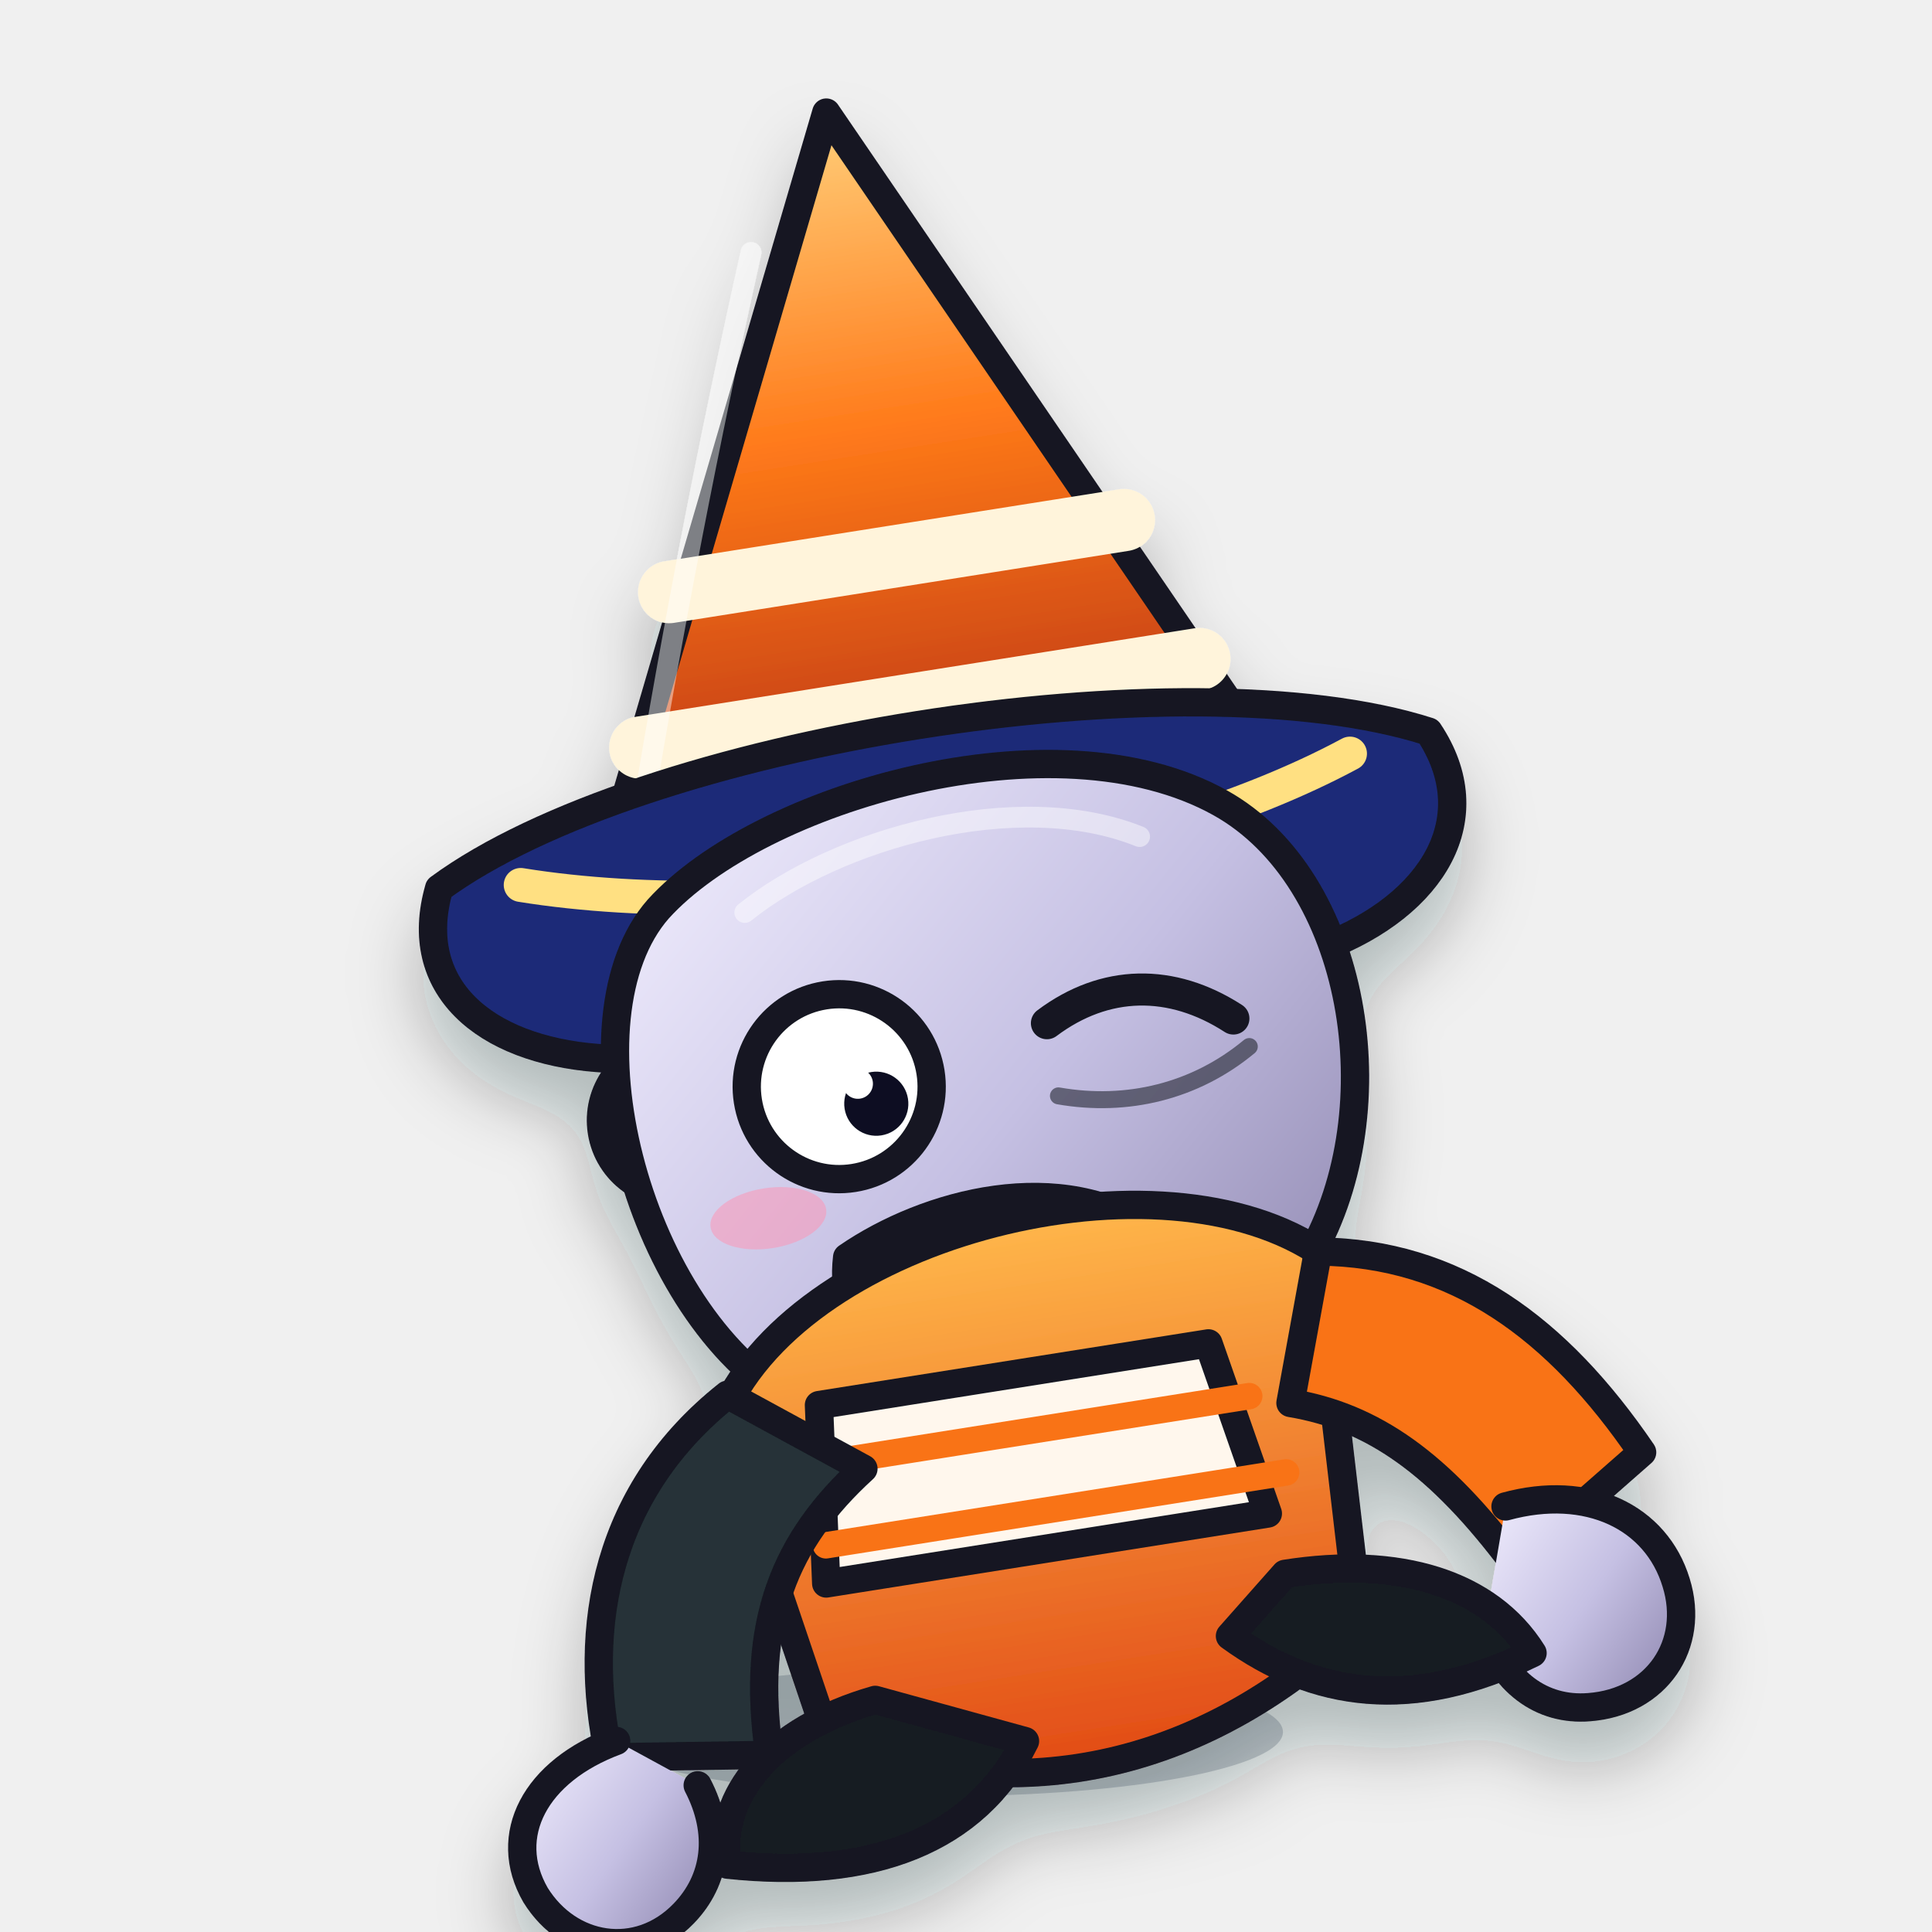
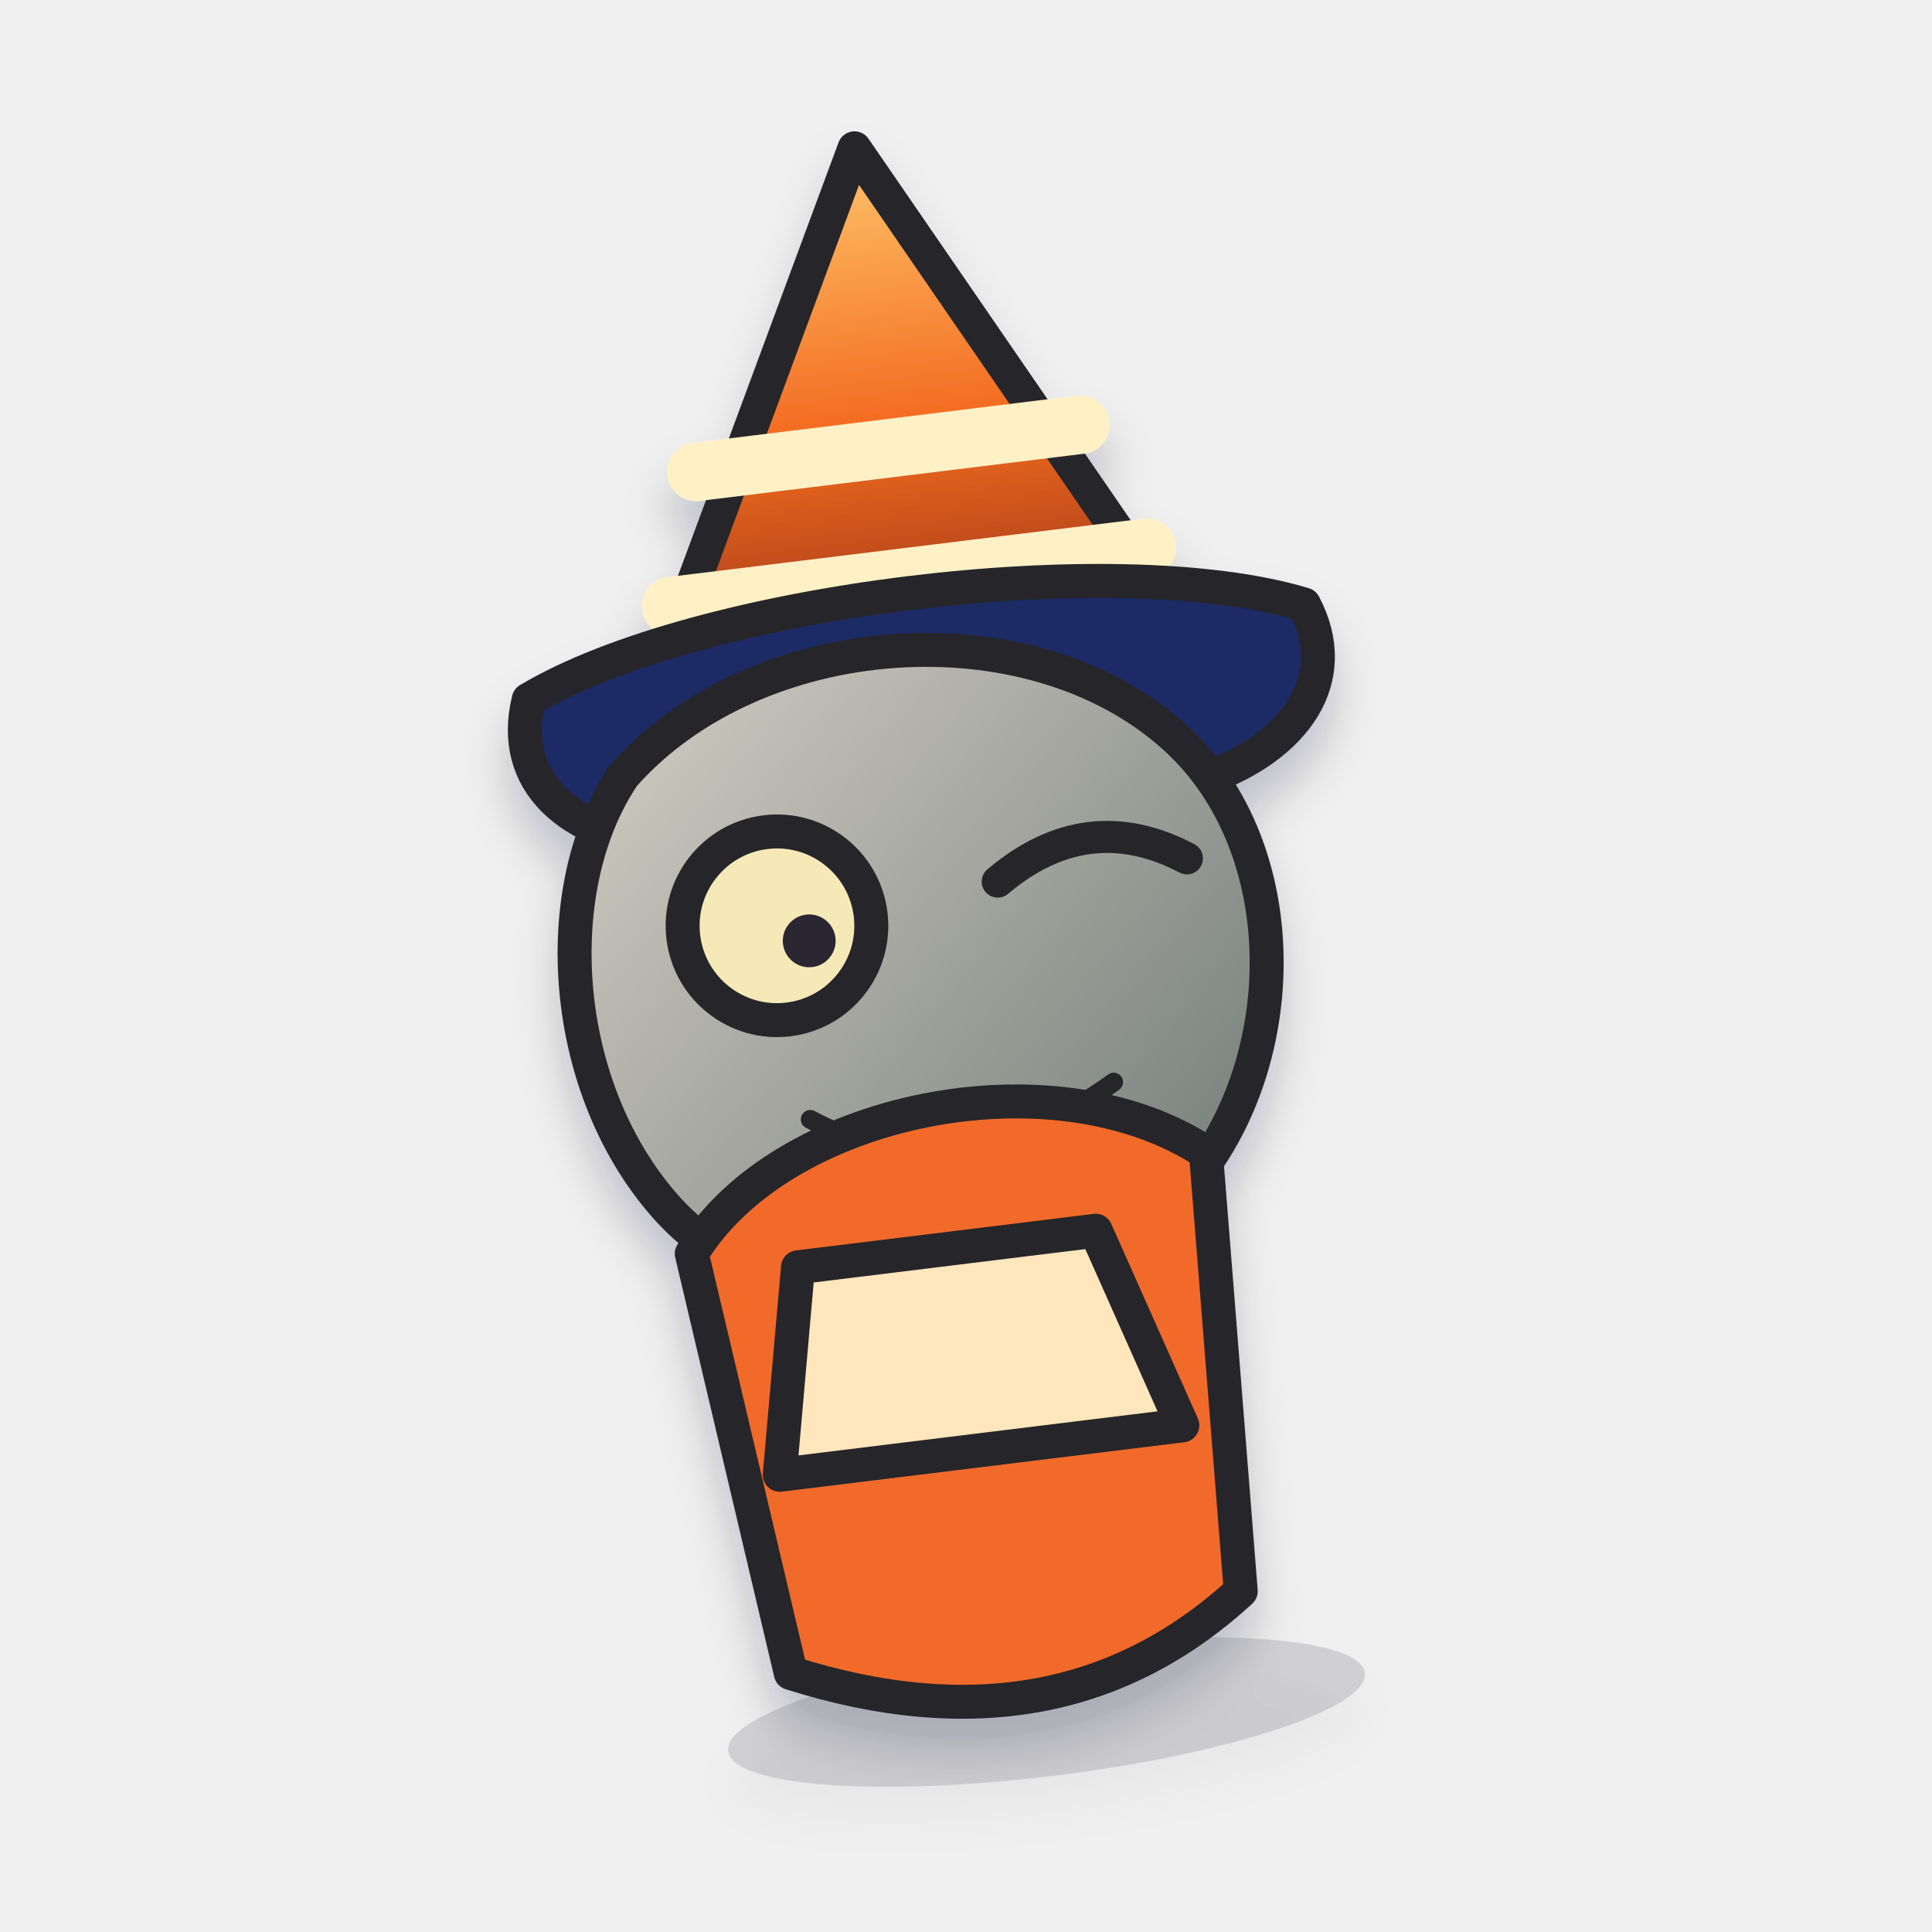
- <svg xmlns="http://www.w3.org/2000/svg" viewBox="0 0 1024 1024" role="img" aria-label="路障僵屍姿勢差異版" class="chibi-no-bg premium-detail official-distinct-zombie">
+ <svg xmlns="http://www.w3.org/2000/svg" viewBox="0 0 1024 1024" role="img" aria-label="cone" class="storybook-card-style v5-no-bg premium-detail">
  <defs>
-     <linearGradient id="skin" x1="0" y1="0" x2="1" y2="1">
-       <stop offset="0" stop-color="#f3f0ff" />
-       <stop offset=".52" stop-color="#c5c0e3" />
-       <stop offset="1" stop-color="#8981aa" />
+     <linearGradient id="gGreen" x1="0" y1="0" x2="1" y2="1">
+       <stop offset="0" stop-color="#c9e96b" />
+       <stop offset=".55" stop-color="#71b94d" />
+       <stop offset="1" stop-color="#2f6f38" />
    </linearGradient>
-     <linearGradient id="cone" x1="0" y1="0" x2="0" y2="1">
-       <stop offset="0" stop-color="#ffce79" />
-       <stop offset=".45" stop-color="#ff7a1a" />
-       <stop offset="1" stop-color="#b83212" />
+     <linearGradient id="gDarkGreen" x1="0" y1="0" x2="1" y2="1">
+       <stop offset="0" stop-color="#4a9b5a" />
+       <stop offset="1" stop-color="#1e4e32" />
    </linearGradient>
-     <linearGradient id="bucket" x1="0" y1="0" x2="1" y2="1">
-       <stop offset="0" stop-color="#ffffff" />
-       <stop offset=".22" stop-color="#dce8f7" />
-       <stop offset=".52" stop-color="#8294a7" />
-       <stop offset=".82" stop-color="#465363" />
-       <stop offset="1" stop-color="#1f2937" />
+     <linearGradient id="gYellow" x1="0" y1="0" x2="1" y2="1">
+       <stop offset="0" stop-color="#fff08b" />
+       <stop offset="1" stop-color="#d6a43b" />
    </linearGradient>
-     <linearGradient id="orangeSuit" x1="0" y1="0" x2="0" y2="1">
-       <stop offset="0" stop-color="#ffb74a" />
-       <stop offset="1" stop-color="#e24b16" />
+     <linearGradient id="gBrown" x1="0" y1="0" x2="1" y2="1">
+       <stop offset="0" stop-color="#c78b54" />
+       <stop offset="1" stop-color="#6f4028" />
    </linearGradient>
-     <linearGradient id="steelSuit" x1="0" y1="0" x2="0" y2="1">
-       <stop offset="0" stop-color="#7dd3fc" />
-       <stop offset="1" stop-color="#1e3a8a" />
+     <linearGradient id="gRed" x1="0" y1="0" x2="1" y2="1">
+       <stop offset="0" stop-color="#ffcf4c" />
+       <stop offset=".45" stop-color="#df4a42" />
+       <stop offset="1" stop-color="#7a2730" />
+     </linearGradient>
+     <linearGradient id="gZombie" x1="0" y1="0" x2="1" y2="1">
+       <stop offset="0" stop-color="#d4d0c6" />
+       <stop offset="1" stop-color="#6e7773" />
+     </linearGradient>
+     <linearGradient id="gCone" x1="0" y1="0" x2="0" y2="1">
+       <stop offset="0" stop-color="#ffc46a" />
+       <stop offset=".55" stop-color="#f36b21" />
+       <stop offset="1" stop-color="#9d3718" />
+     </linearGradient>
+     <linearGradient id="gMetal" x1="0" y1="0" x2="1" y2="1">
+       <stop offset="0" stop-color="#f1f5f9" />
+       <stop offset=".52" stop-color="#7d8997" />
+       <stop offset="1" stop-color="#2f3742" />
    </linearGradient>
    <filter id="shadow" x="-40%" y="-40%" width="180%" height="180%">
-       <feDropShadow dx="0" dy="24" stdDeviation="18" flood-color="#111827" flood-opacity=".26" />
+       <feDropShadow dx="0" dy="18" stdDeviation="12" flood-color="#111827" flood-opacity=".2" />
    </filter>
-     <style>.line{stroke:#141821;stroke-width:15;stroke-linecap:round;stroke-linejoin:round}.thin{stroke:#141821;stroke-width:8;stroke-linecap:round;stroke-linejoin:round}.soft{stroke:#fff;stroke-width:11;stroke-linecap:round;opacity:.45}.bob{animation:bob 1.8s ease-in-out infinite alternate;transform-origin:512px 720px}@keyframes bob{from{transform:translateY(7px)}to{transform:translateY(-8px)}}</style>
+     <style>.line{stroke:#27252a;stroke-width:18;stroke-linecap:round;stroke-linejoin:round}.thin{stroke:#27252a;stroke-width:10;stroke-linecap:round;stroke-linejoin:round}.soft{stroke:#fff7e8;stroke-width:12;stroke-linecap:round;opacity:.38}.bob{animation:bob 2s ease-in-out infinite alternate;transform-origin:512px 780px}.run{animation:run 1.25s ease-in-out infinite alternate;transform-origin:512px 780px}.blink{animation:blink 3.5s infinite;transform-origin:center}@keyframes bob{from{transform:translateY(7px)}to{transform:translateY(-7px)}}@keyframes run{from{transform:translate(-6px,5px) rotate(-3deg)}to{transform:translate(7px,-6px) rotate(3deg)}}@keyframes blink{0%,92%,100%{transform:scaleY(1)}95%{transform:scaleY(.12)}} </style>
  </defs>
-   <g class="bob" filter="url(#shadow)">
-     <ellipse cx="500" cy="918" rx="180" ry="34" fill="#0f172a" opacity=".18" />
-     <g transform="rotate(-9 512 540)">
-       <path class="line" fill="url(#cone)" d="M336 430L514 54l178 376z" />
-       <path d="M392 292h244M364 371h300" stroke="#fff4db" stroke-width="33" stroke-linecap="round" />
-       <path class="soft" fill="none" d="M463 121c-38 96-72 190-104 286" />
-       <path class="line" fill="#1e2a78" d="M247 428c118-61 410-61 531 0 23 50-12 91-72 104-124 27-264 27-390-2-59-14-92-53-69-102z" />
-       <path d="M290 433c128 42 325 42 445 0" fill="none" stroke="#ffe082" stroke-width="18" stroke-linecap="round" />
-       <path d="M343 522c19 48 85 66 167 66 81 0 150-19 174-69" fill="none" stroke="#111827" stroke-width="10" opacity=".45" />
-       <circle class="line" cx="351" cy="569" r="39" fill="url(#skin)" />
-       <circle class="line" cx="668" cy="546" r="39" fill="url(#skin)" />
-       <path class="line" fill="url(#skin)" d="M360 457c62-50 224-71 303-9 65 51 66 174 10 244-65 80-212 96-288 30-70-61-84-216-25-265z" />
-       <path class="soft" fill="none" d="M405 466c54-31 153-43 213-7" />
-       <circle class="line" cx="440" cy="565" r="49" fill="#fff" />
-       <circle cx="458" cy="577" r="17" fill="#0b1020" />
-       <circle cx="450" cy="565" r="8" fill="#fff" />
-       <path d="M554 549c34-18 69-13 98 13" fill="none" stroke="#141821" stroke-width="17" stroke-linecap="round" />
-       <path d="M554 588c35 12 72 9 104-10" fill="none" stroke="#141821" stroke-width="9" stroke-linecap="round" opacity=".55" />
-       <ellipse cx="392" cy="628" rx="31" ry="16" fill="#ff91b2" opacity=".5" />
-       <path class="line" fill="#e94d66" d="M430 655c46-22 120-30 163 13 13 44-47 78-108 64-41-10-66-38-55-77z" />
-       <path class="thin" fill="#fffaf0" d="M466 646l25 56h-51z" />
-       <path class="line" fill="url(#orangeSuit)" d="M350 730c53-90 247-110 326-40l-8 198c-91 63-190 72-288 18z" />
-       <path class="line" fill="#fff7ed" d="M403 730h209l17 94H392z" />
-       <path d="M407 761h222M395 804h247" stroke="#f97316" stroke-width="14" stroke-linecap="round" />
-       <path class="line" fill="#263238" d="M356 717c-71 40-96 109-92 180l84 12c1-71 26-111 73-142z" />
-       <path class="line" fill="#f97316" d="M677 691c72 12 119 60 153 132l-76 48c-31-59-62-89-104-103z" />
-       <path class="line" fill="url(#skin)" d="M269 889c-45 9-68 40-55 74 13 31 48 43 76 22 20-15 27-39 18-66" />
-       <path class="line" fill="url(#skin)" d="M754 840c45-5 78 18 83 54 5 34-20 61-56 58-25-2-43-20-48-50" />
-       <path class="line" fill="#171b24" d="M408 889c-57 7-91 37-91 74 74 20 132 8 166-40zM599 885c39 39 89 55 157 34-17-40-62-62-123-62z" />
+   <g class="run" filter="url(#shadow)">
+     <g transform="rotate(-7 512 560)">
+       <ellipse cx="512" cy="910" rx="170" ry="34" fill="#1e293b" opacity=".16" />
+       <path class="line" fill="url(#gCone)" d="M374 342L512 75l139 267z" />
+       <path stroke="#fff1c5" stroke-width="31" stroke-linecap="round" d="M408 235h205M386 304h254" />
+       <path class="line" fill="#1f2b65" d="M305 344c95-42 319-42 414 0 16 42-14 74-62 85-96 21-194 21-290 0-49-11-78-43-62-85z" />
+       <path class="line" fill="url(#gZombie)" d="M350 390c79-70 224-63 292 15 64 73 38 207-47 256-77 44-197 33-249-39-50-70-44-177 4-232z" />
+       <circle class="line" cx="421" cy="479" r="50" fill="#f5e9b8" />
+       <path d="M540 470q52-34 101 0" fill="none" stroke="#27252a" stroke-width="17" stroke-linecap="round" />
+       <circle cx="437" cy="489" r="14" fill="#2b2630" />
+       <path class="thin" d="M426 583q71 50 162 0" fill="none" />
+       <path class="line" fill="#f26b2b" d="M355 646c56-71 203-83 277-20l-10 233c-70 50-150 56-242 14z" />
+       <path class="line" fill="#ffe6bd" d="M410 660h159l33 108H387z" />
    </g>
  </g>
</svg>
